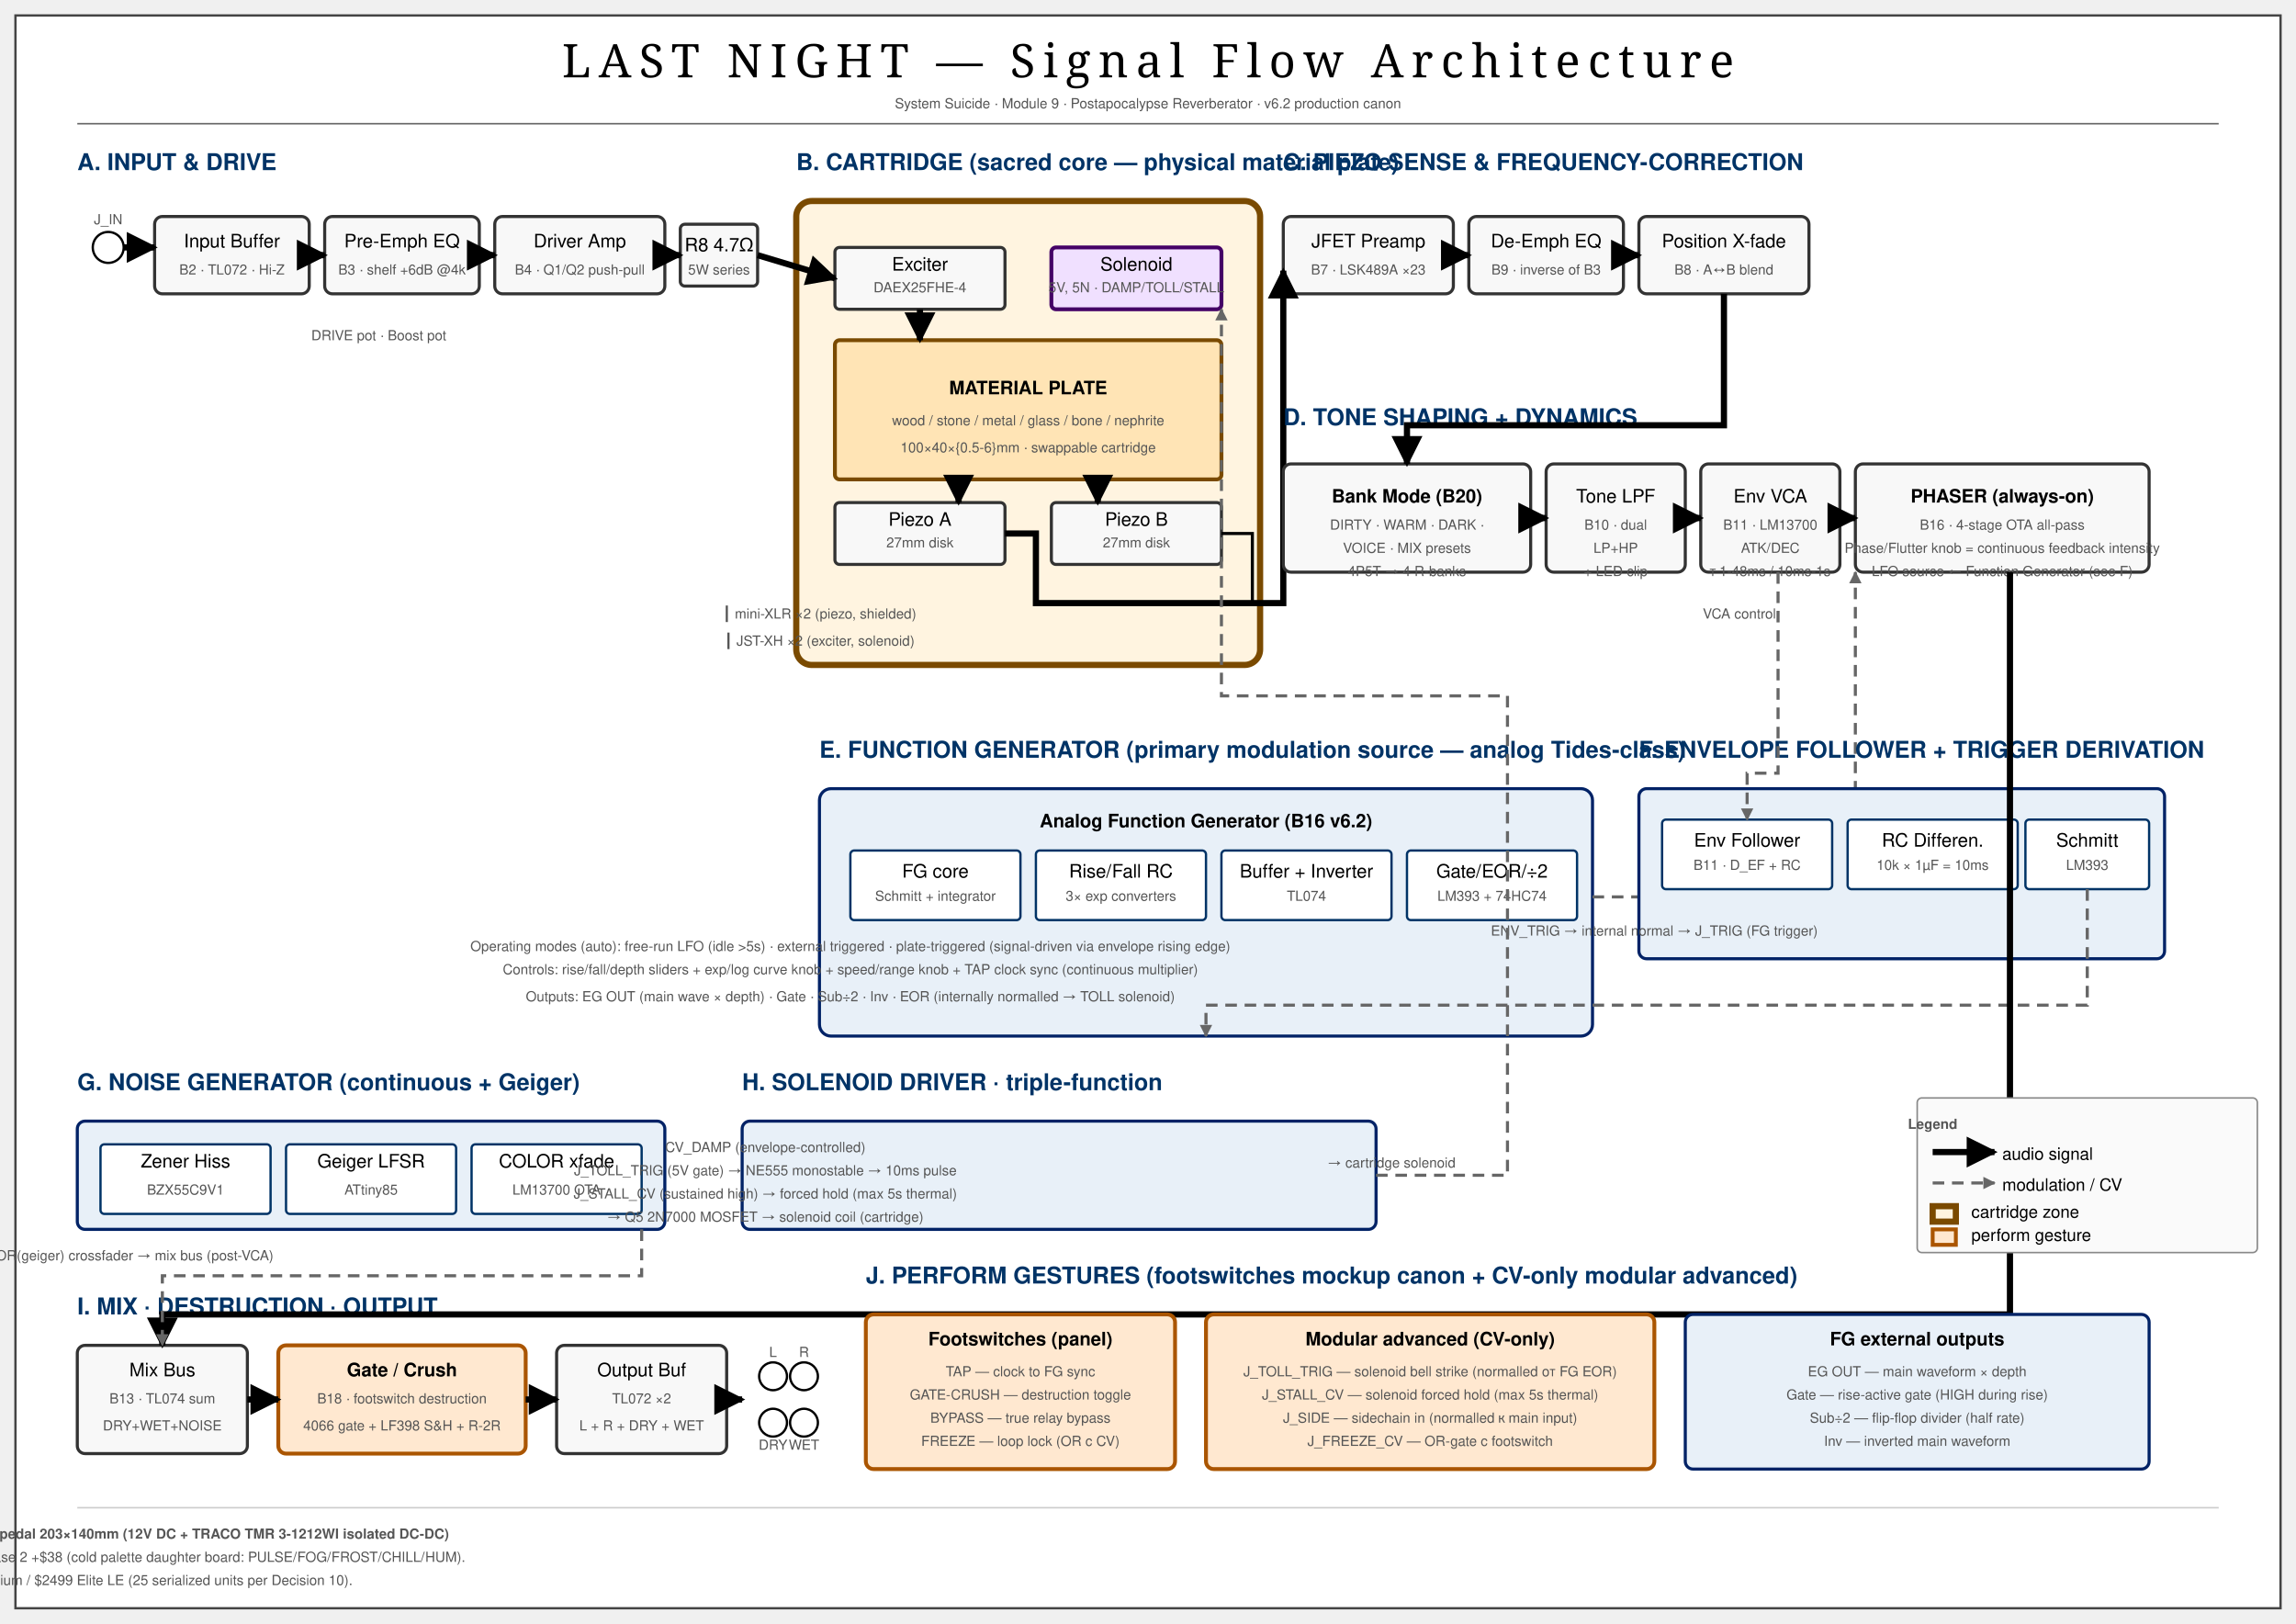
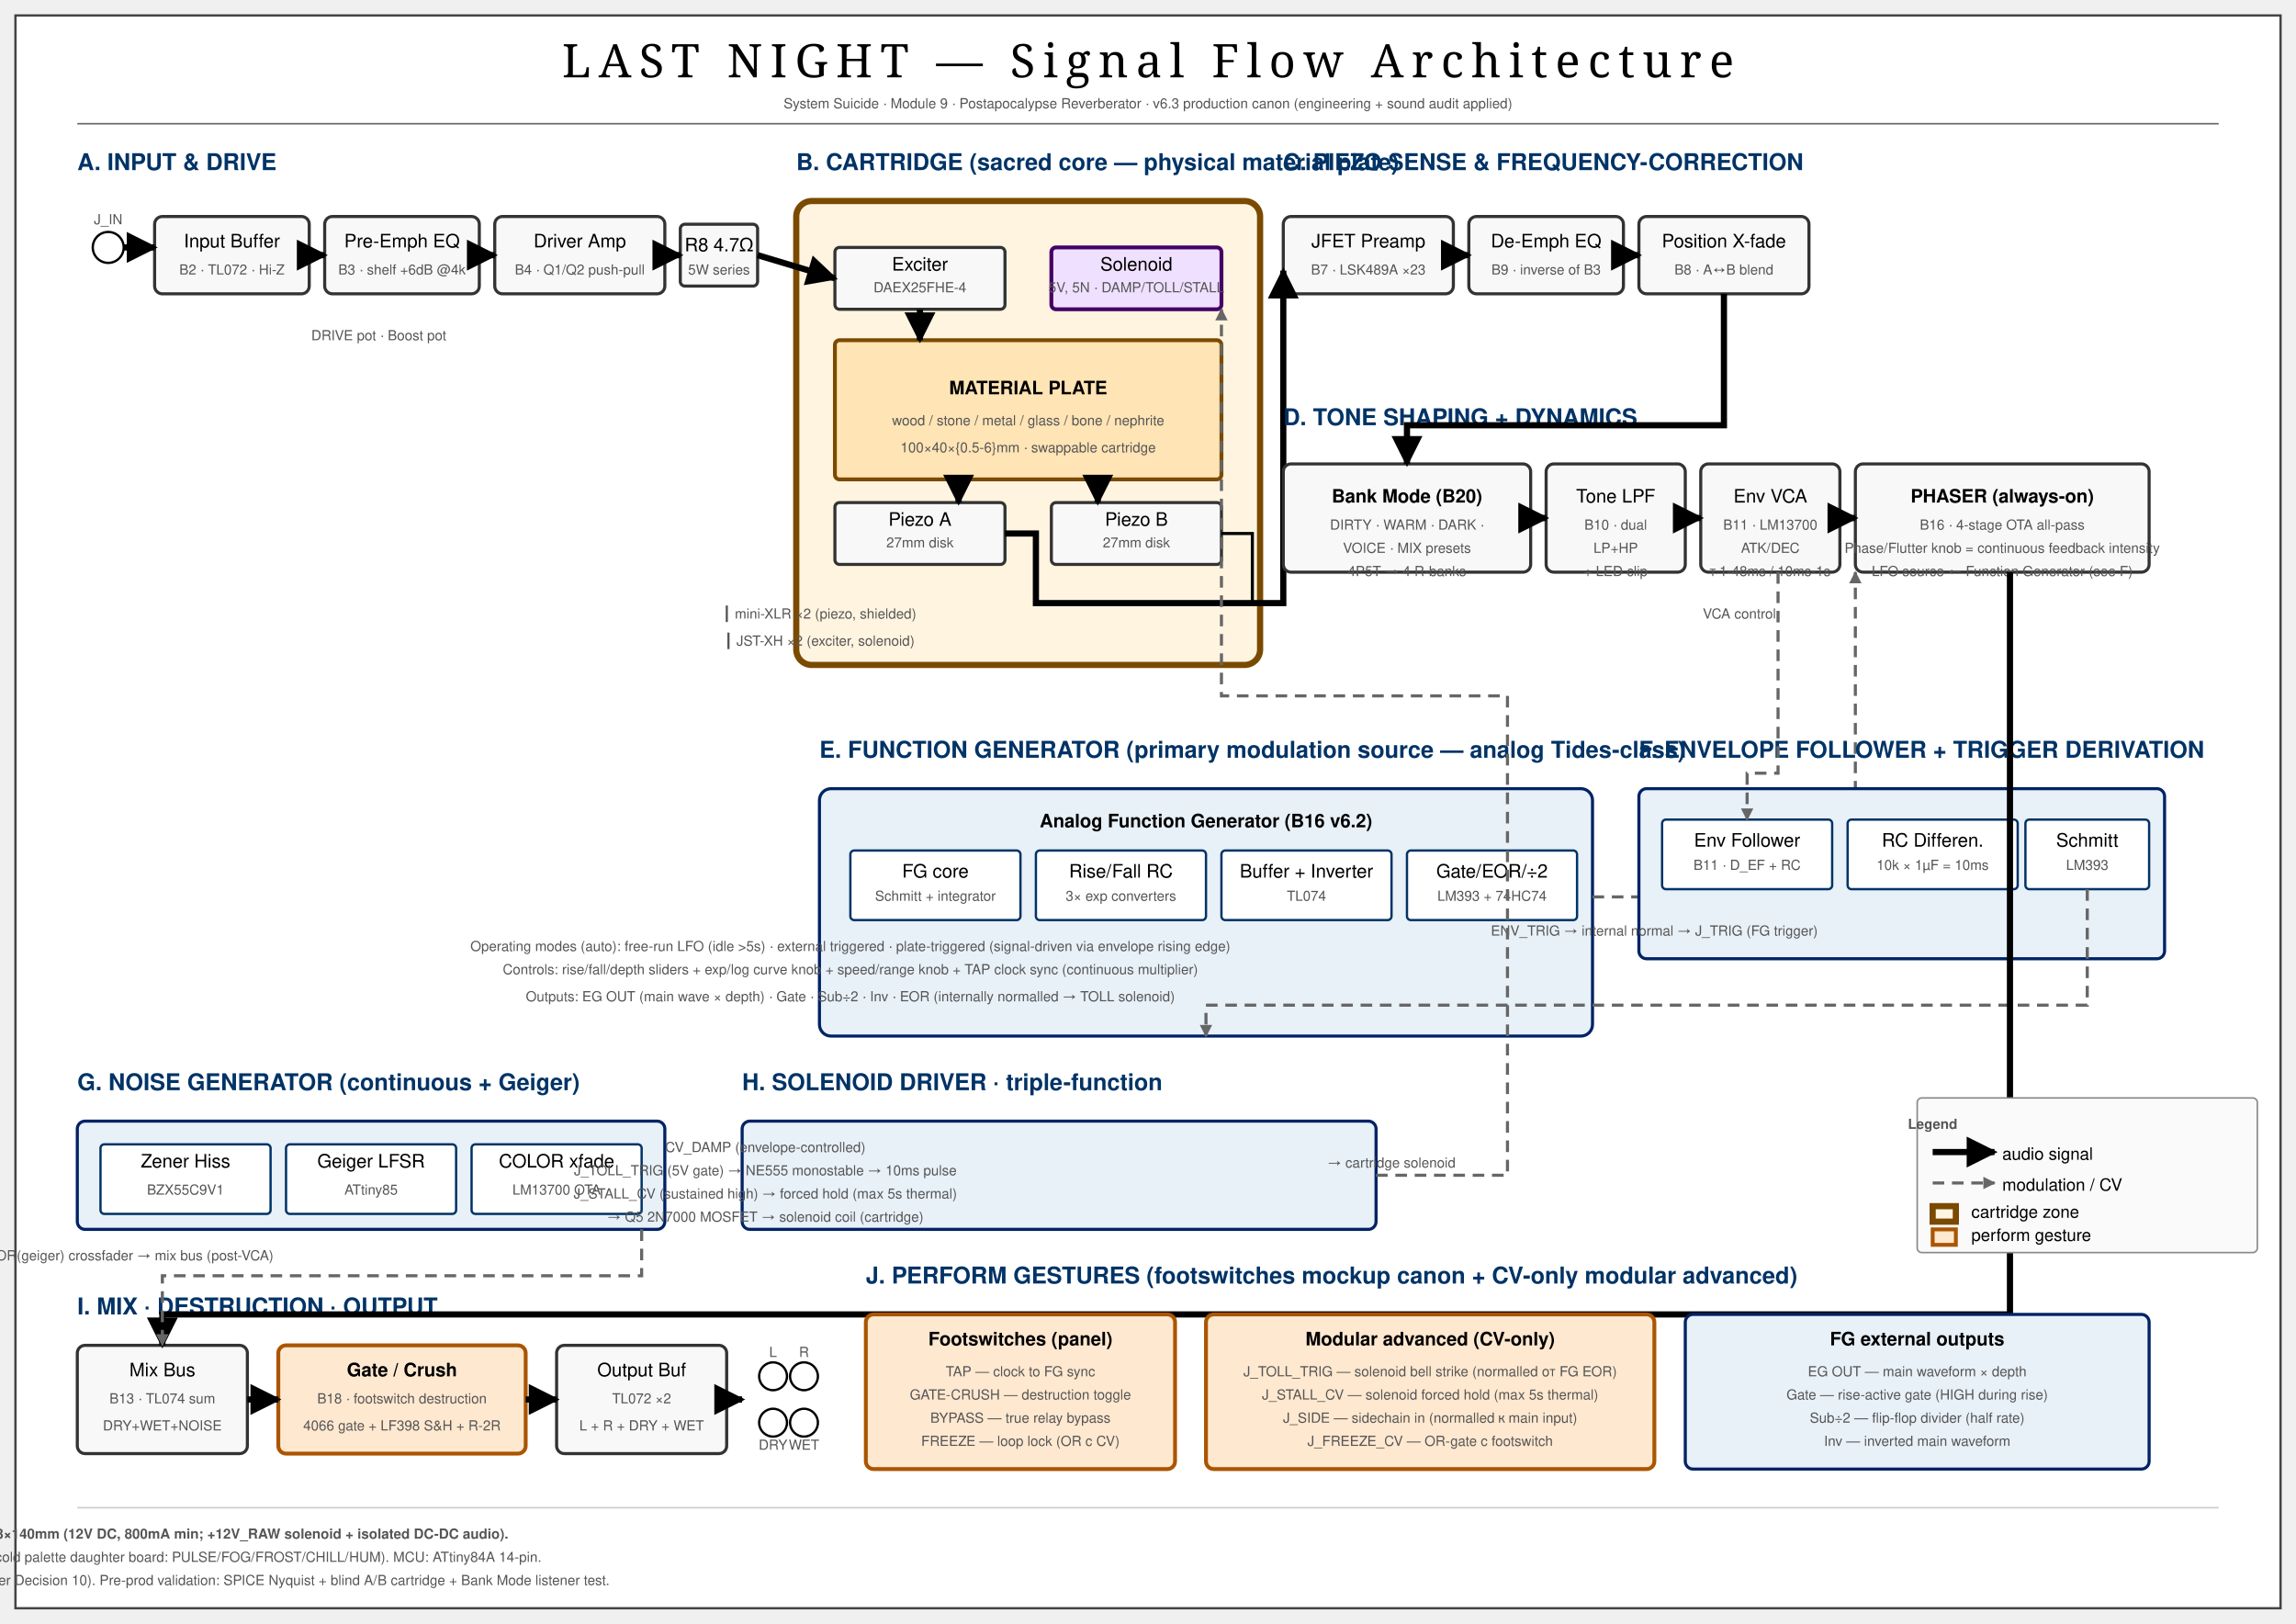
<svg xmlns="http://www.w3.org/2000/svg" width="297mm" height="210mm" viewBox="0 0 297 210" version="1.1">
  <defs>
    <marker id="arrow-sig" viewBox="0 0 10 10" refX="9" refY="5" markerWidth="5" markerHeight="5" orient="auto">
      <path d="M 0 0 L 10 5 L 0 10 z" fill="#000000" />
    </marker>
    <marker id="arrow-mod" viewBox="0 0 10 10" refX="9" refY="5" markerWidth="4" markerHeight="4" orient="auto">
      <path d="M 0 0 L 10 5 L 0 10 z" fill="#666666" />
    </marker>
    <style>
      .block { fill: #f8f8f8; stroke: #333333; stroke-width: 0.4; }
      .cartridge-block { fill: #fff4e0; stroke: #7a4a00; stroke-width: 0.8; }
      .perform-block { fill: #ffe8d0; stroke: #aa5500; stroke-width: 0.5; }
      .modulation-block { fill: #e8f0f8; stroke: #002266; stroke-width: 0.4; }
      .power-block { fill: #f0f0e0; stroke: #444400; stroke-width: 0.4; }
      .jack-circle { fill: #ffffff; stroke: #000000; stroke-width: 0.3; }
      .audio-arrow { stroke: #000000; stroke-width: 0.8; fill: none; marker-end: url(#arrow-sig); }
      .mod-arrow { stroke: #666666; stroke-width: 0.4; fill: none;
                    stroke-dasharray: 1.5,1; marker-end: url(#arrow-mod); }
      .label-block { font-family: Helvetica, Arial, sans-serif; font-size: 2.4px;
                     fill: #000000; text-anchor: middle; }
      .label-sub { font-family: Helvetica, Arial, sans-serif; font-size: 1.8px;
                   fill: #555555; text-anchor: middle; }
      .label-title { font-family: serif; font-size: 6px; fill: #000000; text-anchor: middle;
                     letter-spacing: 1; }
      .label-zone { font-family: Helvetica, Arial, sans-serif; font-size: 3.0px;
                    fill: #003366; text-anchor: start; font-weight: bold; }
      .label-legend { font-family: Helvetica, Arial, sans-serif; font-size: 2.2px;
                      fill: #000000; }
    </style>
  </defs>
  <rect x="2" y="2" width="293" height="206" fill="#ffffff" stroke="#444444" stroke-width="0.3" />
  <text x="148.5" y="10" class="label-title">LAST NIGHT — Signal Flow Architecture</text>
-   <text x="148.5" y="14" class="label-sub">System Suicide · Module 9 · Postapocalypse Reverberator · v6.2 production canon</text>
+   <text x="148.5" y="14" class="label-sub">System Suicide · Module 9 · Postapocalypse Reverberator · v6.3 production canon (engineering + sound audit applied)</text>
  <line x1="10" y1="16" x2="287" y2="16" stroke="#666666" stroke-width="0.2" />
  <text x="10" y="22" class="label-zone">A. INPUT &amp; DRIVE</text>
  <circle cx="14" cy="32" r="2" class="jack-circle" />
  <text x="14" y="29" class="label-sub">J_IN</text>
  <rect x="20" y="28" width="20" height="10" rx="1" class="block" />
  <text x="30" y="32" class="label-block">Input Buffer</text>
  <text x="30" y="35.5" class="label-sub">B2 · TL072 · Hi-Z</text>
  <rect x="42" y="28" width="20" height="10" rx="1" class="block" />
  <text x="52" y="32" class="label-block">Pre-Emph EQ</text>
  <text x="52" y="35.5" class="label-sub">B3 · shelf +6dB @4k</text>
  <text x="49" y="44" class="label-sub">DRIVE pot · Boost pot</text>
  <rect x="64" y="28" width="22" height="10" rx="1" class="block" />
  <text x="75" y="32" class="label-block">Driver Amp</text>
  <text x="75" y="35.5" class="label-sub">B4 · Q1/Q2 push-pull</text>
  <rect x="88" y="29" width="10" height="8" rx="0.6" class="block" />
  <text x="93" y="32.5" class="label-block">R8 4.7Ω</text>
  <text x="93" y="35.5" class="label-sub">5W series</text>
  <text x="103" y="22" class="label-zone">B. CARTRIDGE (sacred core — physical material plate)</text>
  <rect x="103" y="26" width="60" height="60" rx="2" class="cartridge-block" />
  <rect x="108" y="32" width="22" height="8" rx="0.6" class="block" />
  <text x="119" y="35" class="label-block">Exciter</text>
  <text x="119" y="37.8" class="label-sub">DAEX25FHE-4</text>
  <rect x="108" y="44" width="50" height="18" rx="0.6" fill="#ffe4b5" stroke="#7a4a00" stroke-width="0.5" />
  <text x="133" y="51" class="label-block" font-size="3" font-weight="bold">MATERIAL PLATE</text>
  <text x="133" y="55" class="label-sub">wood / stone / metal / glass / bone / nephrite</text>
  <text x="133" y="58.5" class="label-sub">100×40×{0.5-6}mm · swappable cartridge</text>
  <rect x="108" y="65" width="22" height="8" rx="0.6" class="block" />
  <text x="119" y="68" class="label-block">Piezo A</text>
  <text x="119" y="70.8" class="label-sub">27mm disk</text>
  <rect x="136" y="65" width="22" height="8" rx="0.6" class="block" />
  <text x="147" y="68" class="label-block">Piezo B</text>
  <text x="147" y="70.8" class="label-sub">27mm disk</text>
  <rect x="136" y="32" width="22" height="8" rx="0.6" fill="#f0e0ff" stroke="#440066" stroke-width="0.5" />
  <text x="147" y="35" class="label-block">Solenoid</text>
  <text x="147" y="37.8" class="label-sub">5V, 5N · DAMP/TOLL/STALL</text>
  <text x="106" y="80" class="label-sub">┃ mini-XLR ×2 (piezo, shielded)</text>
  <text x="106" y="83.5" class="label-sub">┃ JST-XH ×2 (exciter, solenoid)</text>
  <path d="M 16 32 L 20 32" class="audio-arrow" />
  <path d="M 40 33 L 42 33" class="audio-arrow" />
  <path d="M 62 33 L 64 33" class="audio-arrow" />
  <path d="M 86 33 L 88 33" class="audio-arrow" />
  <path d="M 98 33 L 108 36" class="audio-arrow" />
  <path d="M 119 40 L 119 44" class="audio-arrow" />
  <path d="M 124 62 L 124 65" class="audio-arrow" />
  <path d="M 142 62 L 142 65" class="audio-arrow" />
  <text x="166" y="22" class="label-zone">C. PIEZO SENSE &amp; FREQUENCY-CORRECTION</text>
  <rect x="166" y="28" width="22" height="10" rx="1" class="block" />
  <text x="177" y="32" class="label-block">JFET Preamp</text>
  <text x="177" y="35.5" class="label-sub">B7 · LSK489A ×23</text>
  <rect x="190" y="28" width="20" height="10" rx="1" class="block" />
  <text x="200" y="32" class="label-block">De-Emph EQ</text>
  <text x="200" y="35.5" class="label-sub">B9 · inverse of B3</text>
  <rect x="212" y="28" width="22" height="10" rx="1" class="block" />
  <text x="223" y="32" class="label-block">Position X-fade</text>
  <text x="223" y="35.5" class="label-sub">B8 · A↔B blend</text>
  <path d="M 130 69 L 134 69 L 134 78 L 166 78 L 166 35" class="audio-arrow" />
  <path d="M 158 69 L 162 69 L 162 78 L 166 78" stroke="#000000" stroke-width="0.4" fill="none" />
  <path d="M 188 33 L 190 33" class="audio-arrow" />
  <path d="M 210 33 L 212 33" class="audio-arrow" />
  <text x="166" y="55" class="label-zone">D. TONE SHAPING + DYNAMICS</text>
  <rect x="166" y="60" width="32" height="14" rx="1" class="block" />
  <text x="182" y="65" class="label-block" font-weight="bold">Bank Mode (B20)</text>
  <text x="182" y="68.5" class="label-sub">DIRTY · WARM · DARK ·</text>
  <text x="182" y="71.5" class="label-sub">VOICE · MIX presets</text>
  <text x="182" y="74.5" class="label-sub">4P5T → 4 R-banks</text>
  <rect x="200" y="60" width="18" height="14" rx="1" class="block" />
  <text x="209" y="65" class="label-block">Tone LPF</text>
  <text x="209" y="68.5" class="label-sub">B10 · dual</text>
  <text x="209" y="71.5" class="label-sub">LP+HP</text>
  <text x="209" y="74.5" class="label-sub">+ LED clip</text>
  <rect x="220" y="60" width="18" height="14" rx="1" class="block" />
  <text x="229" y="65" class="label-block">Env VCA</text>
  <text x="229" y="68.5" class="label-sub">B11 · LM13700</text>
  <text x="229" y="71.5" class="label-sub">ATK/DEC</text>
  <text x="229" y="74.5" class="label-sub">τ 1-48ms / 10ms-1s</text>
  <rect x="240" y="60" width="38" height="14" rx="1" class="block" />
  <text x="259" y="65" class="label-block" font-weight="bold">PHASER (always-on)</text>
  <text x="259" y="68.5" class="label-sub">B16 · 4-stage OTA all-pass</text>
  <text x="259" y="71.5" class="label-sub">Phase/Flutter knob = continuous feedback intensity</text>
  <text x="259" y="74.5" class="label-sub">LFO source ← Function Generator (see F)</text>
  <path d="M 223 38 L 223 55 L 182 55 L 182 60" class="audio-arrow" />
  <path d="M 198 67 L 200 67" class="audio-arrow" />
  <path d="M 218 67 L 220 67" class="audio-arrow" />
  <path d="M 238 67 L 240 67" class="audio-arrow" />
  <text x="106" y="98" class="label-zone">E. FUNCTION GENERATOR (primary modulation source — analog Tides-class)</text>
  <rect x="106" y="102" width="100" height="32" rx="1.5" class="modulation-block" />
  <text x="156" y="107" class="label-block" font-weight="bold">Analog Function Generator (B16 v6.2)</text>
  <rect x="110" y="110" width="22" height="9" rx="0.5" fill="#ffffff" stroke="#003366" stroke-width="0.3" />
  <text x="121" y="113.5" class="label-block">FG core</text>
  <text x="121" y="116.5" class="label-sub">Schmitt + integrator</text>
  <rect x="134" y="110" width="22" height="9" rx="0.5" fill="#ffffff" stroke="#003366" stroke-width="0.3" />
  <text x="145" y="113.5" class="label-block">Rise/Fall RC</text>
  <text x="145" y="116.5" class="label-sub">3× exp converters</text>
  <rect x="158" y="110" width="22" height="9" rx="0.5" fill="#ffffff" stroke="#003366" stroke-width="0.3" />
  <text x="169" y="113.5" class="label-block">Buffer + Inverter</text>
  <text x="169" y="116.5" class="label-sub">TL074</text>
  <rect x="182" y="110" width="22" height="9" rx="0.5" fill="#ffffff" stroke="#003366" stroke-width="0.3" />
  <text x="193" y="113.5" class="label-block">Gate/EOR/÷2</text>
  <text x="193" y="116.5" class="label-sub">LM393 + 74HC74</text>
  <text x="110" y="123" class="label-sub">Operating modes (auto): free-run LFO (idle &gt;5s) · external triggered · plate-triggered (signal-driven via envelope rising edge)</text>
  <text x="110" y="126" class="label-sub">Controls: rise/fall/depth sliders + exp/log curve knob + speed/range knob + TAP clock sync (continuous multiplier)</text>
  <text x="110" y="129.5" class="label-sub">Outputs: EG OUT (main wave × depth) · Gate · Sub÷2 · Inv · EOR (internally normalled → TOLL solenoid)</text>
  <path d="M 206 116 L 240 116 L 240 74" class="mod-arrow" />
  <text x="226" y="115" class="label-sub" fill="#666666">→ phaser Iabc (LFO sweep)</text>
  <text x="212" y="98" class="label-zone">F. ENVELOPE FOLLOWER + TRIGGER DERIVATION</text>
  <rect x="212" y="102" width="68" height="22" rx="1" class="modulation-block" />
  <rect x="215" y="106" width="22" height="9" rx="0.5" fill="#ffffff" stroke="#003366" stroke-width="0.3" />
  <text x="226" y="109.5" class="label-block">Env Follower</text>
  <text x="226" y="112.5" class="label-sub">B11 · D_EF + RC</text>
  <rect x="239" y="106" width="22" height="9" rx="0.5" fill="#ffffff" stroke="#003366" stroke-width="0.3" />
  <text x="250" y="109.5" class="label-block">RC Differen.</text>
  <text x="250" y="112.5" class="label-sub">10k × 1µF = 10ms</text>
  <rect x="262" y="106" width="16" height="9" rx="0.5" fill="#ffffff" stroke="#003366" stroke-width="0.3" />
  <text x="270" y="109.5" class="label-block">Schmitt</text>
  <text x="270" y="112.5" class="label-sub">LM393</text>
  <text x="214" y="121" class="label-sub">ENV_TRIG → internal normal → J_TRIG (FG trigger)</text>
  <path d="M 230 74 L 230 100 L 226 100 L 226 106" class="mod-arrow" />
  <text x="225" y="80" class="label-sub" fill="#666666">VCA control</text>
  <path d="M 270 115 L 270 130 L 156 130 L 156 134" class="mod-arrow" />
  <text x="10" y="141" class="label-zone">G. NOISE GENERATOR (continuous + Geiger)</text>
  <rect x="10" y="145" width="76" height="14" rx="1" class="modulation-block" />
  <rect x="13" y="148" width="22" height="9" rx="0.5" fill="#ffffff" stroke="#003366" stroke-width="0.3" />
  <text x="24" y="151" class="label-block">Zener Hiss</text>
  <text x="24" y="154.5" class="label-sub">BZX55C9V1</text>
  <rect x="37" y="148" width="22" height="9" rx="0.5" fill="#ffffff" stroke="#003366" stroke-width="0.3" />
  <text x="48" y="151" class="label-block">Geiger LFSR</text>
  <text x="48" y="154.5" class="label-sub">ATtiny85</text>
  <rect x="61" y="148" width="22" height="9" rx="0.5" fill="#ffffff" stroke="#003366" stroke-width="0.3" />
  <text x="72" y="151" class="label-block">COLOR xfade</text>
  <text x="72" y="154.5" class="label-sub">LM13700 OTA</text>
  <text x="10" y="163" class="label-sub">NOISE level · COLOR(geiger) crossfader → mix bus (post-VCA)</text>
  <text x="96" y="141" class="label-zone">H. SOLENOID DRIVER · triple-function</text>
  <rect x="96" y="145" width="82" height="14" rx="1" class="modulation-block" />
  <text x="99" y="149" class="label-sub">CV_DAMP (envelope-controlled)</text>
  <text x="99" y="152" class="label-sub">J_TOLL_TRIG (5V gate) → NE555 monostable → 10ms pulse</text>
  <text x="99" y="155" class="label-sub">J_STALL_CV (sustained high) → forced hold (max 5s thermal)</text>
  <text x="99" y="158" class="label-sub">→ Q5 2N7000 MOSFET → solenoid coil (cartridge)</text>
  <path d="M 178 152 L 195 152 L 195 90 L 158 90 L 158 40 L 158 40" class="mod-arrow" />
  <text x="180" y="151" class="label-sub" fill="#666666">→ cartridge solenoid</text>
  <text x="10" y="170" class="label-zone">I. MIX · DESTRUCTION · OUTPUT</text>
  <rect x="10" y="174" width="22" height="14" rx="1" class="block" />
  <text x="21" y="178" class="label-block">Mix Bus</text>
  <text x="21" y="181.5" class="label-sub">B13 · TL074 sum</text>
  <text x="21" y="185" class="label-sub">DRY+WET+NOISE</text>
  <rect x="36" y="174" width="32" height="14" rx="1" class="perform-block" />
  <text x="52" y="178" class="label-block" font-weight="bold">Gate / Crush</text>
  <text x="52" y="181.5" class="label-sub">B18 · footswitch destruction</text>
  <text x="52" y="185" class="label-sub">4066 gate + LF398 S&amp;H + R-2R</text>
  <rect x="72" y="174" width="22" height="14" rx="1" class="block" />
  <text x="83" y="178" class="label-block">Output Buf</text>
  <text x="83" y="181.5" class="label-sub">TL072 ×2</text>
  <text x="83" y="185" class="label-sub">L + R + DRY + WET</text>
  <circle cx="100" cy="178" r="1.8" class="jack-circle" />
  <text x="100" y="175.5" class="label-sub">L</text>
  <circle cx="104" cy="178" r="1.8" class="jack-circle" />
  <text x="104" y="175.5" class="label-sub">R</text>
  <circle cx="100" cy="184" r="1.8" class="jack-circle" />
  <text x="100" y="187.5" class="label-sub">DRY</text>
  <circle cx="104" cy="184" r="1.8" class="jack-circle" />
  <text x="104" y="187.5" class="label-sub">WET</text>
  <path d="M 260 74 L 260 170 L 21 170 L 21 174" class="audio-arrow" />
  <path d="M 32 181 L 36 181" class="audio-arrow" />
  <path d="M 68 181 L 72 181" class="audio-arrow" />
  <path d="M 94 181 L 96 181" class="audio-arrow" />
  <path d="M 83 159 L 83 165 L 21 165 L 21 174" class="mod-arrow" />
  <text x="112" y="166" class="label-zone">J. PERFORM GESTURES (footswitches mockup canon + CV-only modular advanced)</text>
  <rect x="112" y="170" width="40" height="20" rx="1" class="perform-block" />
  <text x="132" y="174" class="label-block" font-weight="bold">Footswitches (panel)</text>
  <text x="132" y="178" class="label-sub">TAP — clock to FG sync</text>
  <text x="132" y="181" class="label-sub">GATE-CRUSH — destruction toggle</text>
  <text x="132" y="184" class="label-sub">BYPASS — true relay bypass</text>
  <text x="132" y="187" class="label-sub">FREEZE — loop lock (OR с CV)</text>
  <rect x="156" y="170" width="58" height="20" rx="1" class="perform-block" />
  <text x="185" y="174" class="label-block" font-weight="bold">Modular advanced (CV-only)</text>
  <text x="185" y="178" class="label-sub">J_TOLL_TRIG — solenoid bell strike (normalled от FG EOR)</text>
  <text x="185" y="181" class="label-sub">J_STALL_CV — solenoid forced hold (max 5s thermal)</text>
  <text x="185" y="184" class="label-sub">J_SIDE — sidechain in (normalled к main input)</text>
  <text x="185" y="187" class="label-sub">J_FREEZE_CV — OR-gate с footswitch</text>
  <rect x="218" y="170" width="60" height="20" rx="1" class="modulation-block" />
  <text x="248" y="174" class="label-block" font-weight="bold">FG external outputs</text>
  <text x="248" y="178" class="label-sub">EG OUT — main waveform × depth</text>
  <text x="248" y="181" class="label-sub">Gate — rise-active gate (HIGH during rise)</text>
  <text x="248" y="184" class="label-sub">Sub÷2 — flip-flop divider (half rate)</text>
  <text x="248" y="187" class="label-sub">Inv — inverted main waveform</text>
  <line x1="10" y1="195" x2="287" y2="195" stroke="#cccccc" stroke-width="0.2" />
-   <text x="10" y="199" class="label-sub" font-weight="bold">SKU: Eurorack 40HP (±12V bus) OR big-box pedal 203×140mm (12V DC + TRACO TMR 3-1212WI isolated DC-DC)</text>
-   <text x="10" y="202" class="label-sub">Phase 1 BOM: ~$101 budget / $127 premium. Phase 2 +$38 (cold palette daughter board: PULSE/FOG/FROST/CHILL/HUM).</text>
-   <text x="10" y="205" class="label-sub">Retail: $499 budget / $649 premium / $2499 Elite LE (25 serialized units per Decision 10).</text>
+   <text x="10" y="199" class="label-sub" font-weight="bold">SKU: Eurorack 40HP (±12V bus) OR big-box pedal 203×140mm (12V DC, 800mA min; +12V_RAW solenoid + isolated DC-DC audio).</text>
+   <text x="10" y="202" class="label-sub">Phase 1 BOM: ~$101 budget / $127 premium. Phase 2 +$38 (cold palette daughter board: PULSE/FOG/FROST/CHILL/HUM). MCU: ATtiny84A 14-pin.</text>
+   <text x="10" y="205" class="label-sub">Retail: $499 budget / $649 premium / $2499 Elite LE (25 serialized units per Decision 10). Pre-prod validation: SPICE Nyquist + blind A/B cartridge + Bank Mode listener test.</text>
  <rect x="248" y="142" width="44" height="20" rx="0.6" fill="#fafafa" stroke="#888888" stroke-width="0.2" />
  <text x="250" y="146" class="label-sub" font-weight="bold">Legend</text>
  <line x1="250" y1="149" x2="258" y2="149" stroke="#000000" stroke-width="0.8" marker-end="url(#arrow-sig)" />
  <text x="259" y="150" class="label-legend">audio signal</text>
  <line x1="250" y1="153" x2="258" y2="153" stroke="#666666" stroke-width="0.4" stroke-dasharray="1.5,1" marker-end="url(#arrow-mod)" />
  <text x="259" y="154" class="label-legend">modulation / CV</text>
  <rect x="250" y="156" width="3" height="2" class="cartridge-block" />
  <text x="255" y="157.5" class="label-legend">cartridge zone</text>
  <rect x="250" y="159" width="3" height="2" class="perform-block" />
  <text x="255" y="160.5" class="label-legend">perform gesture</text>
</svg>
